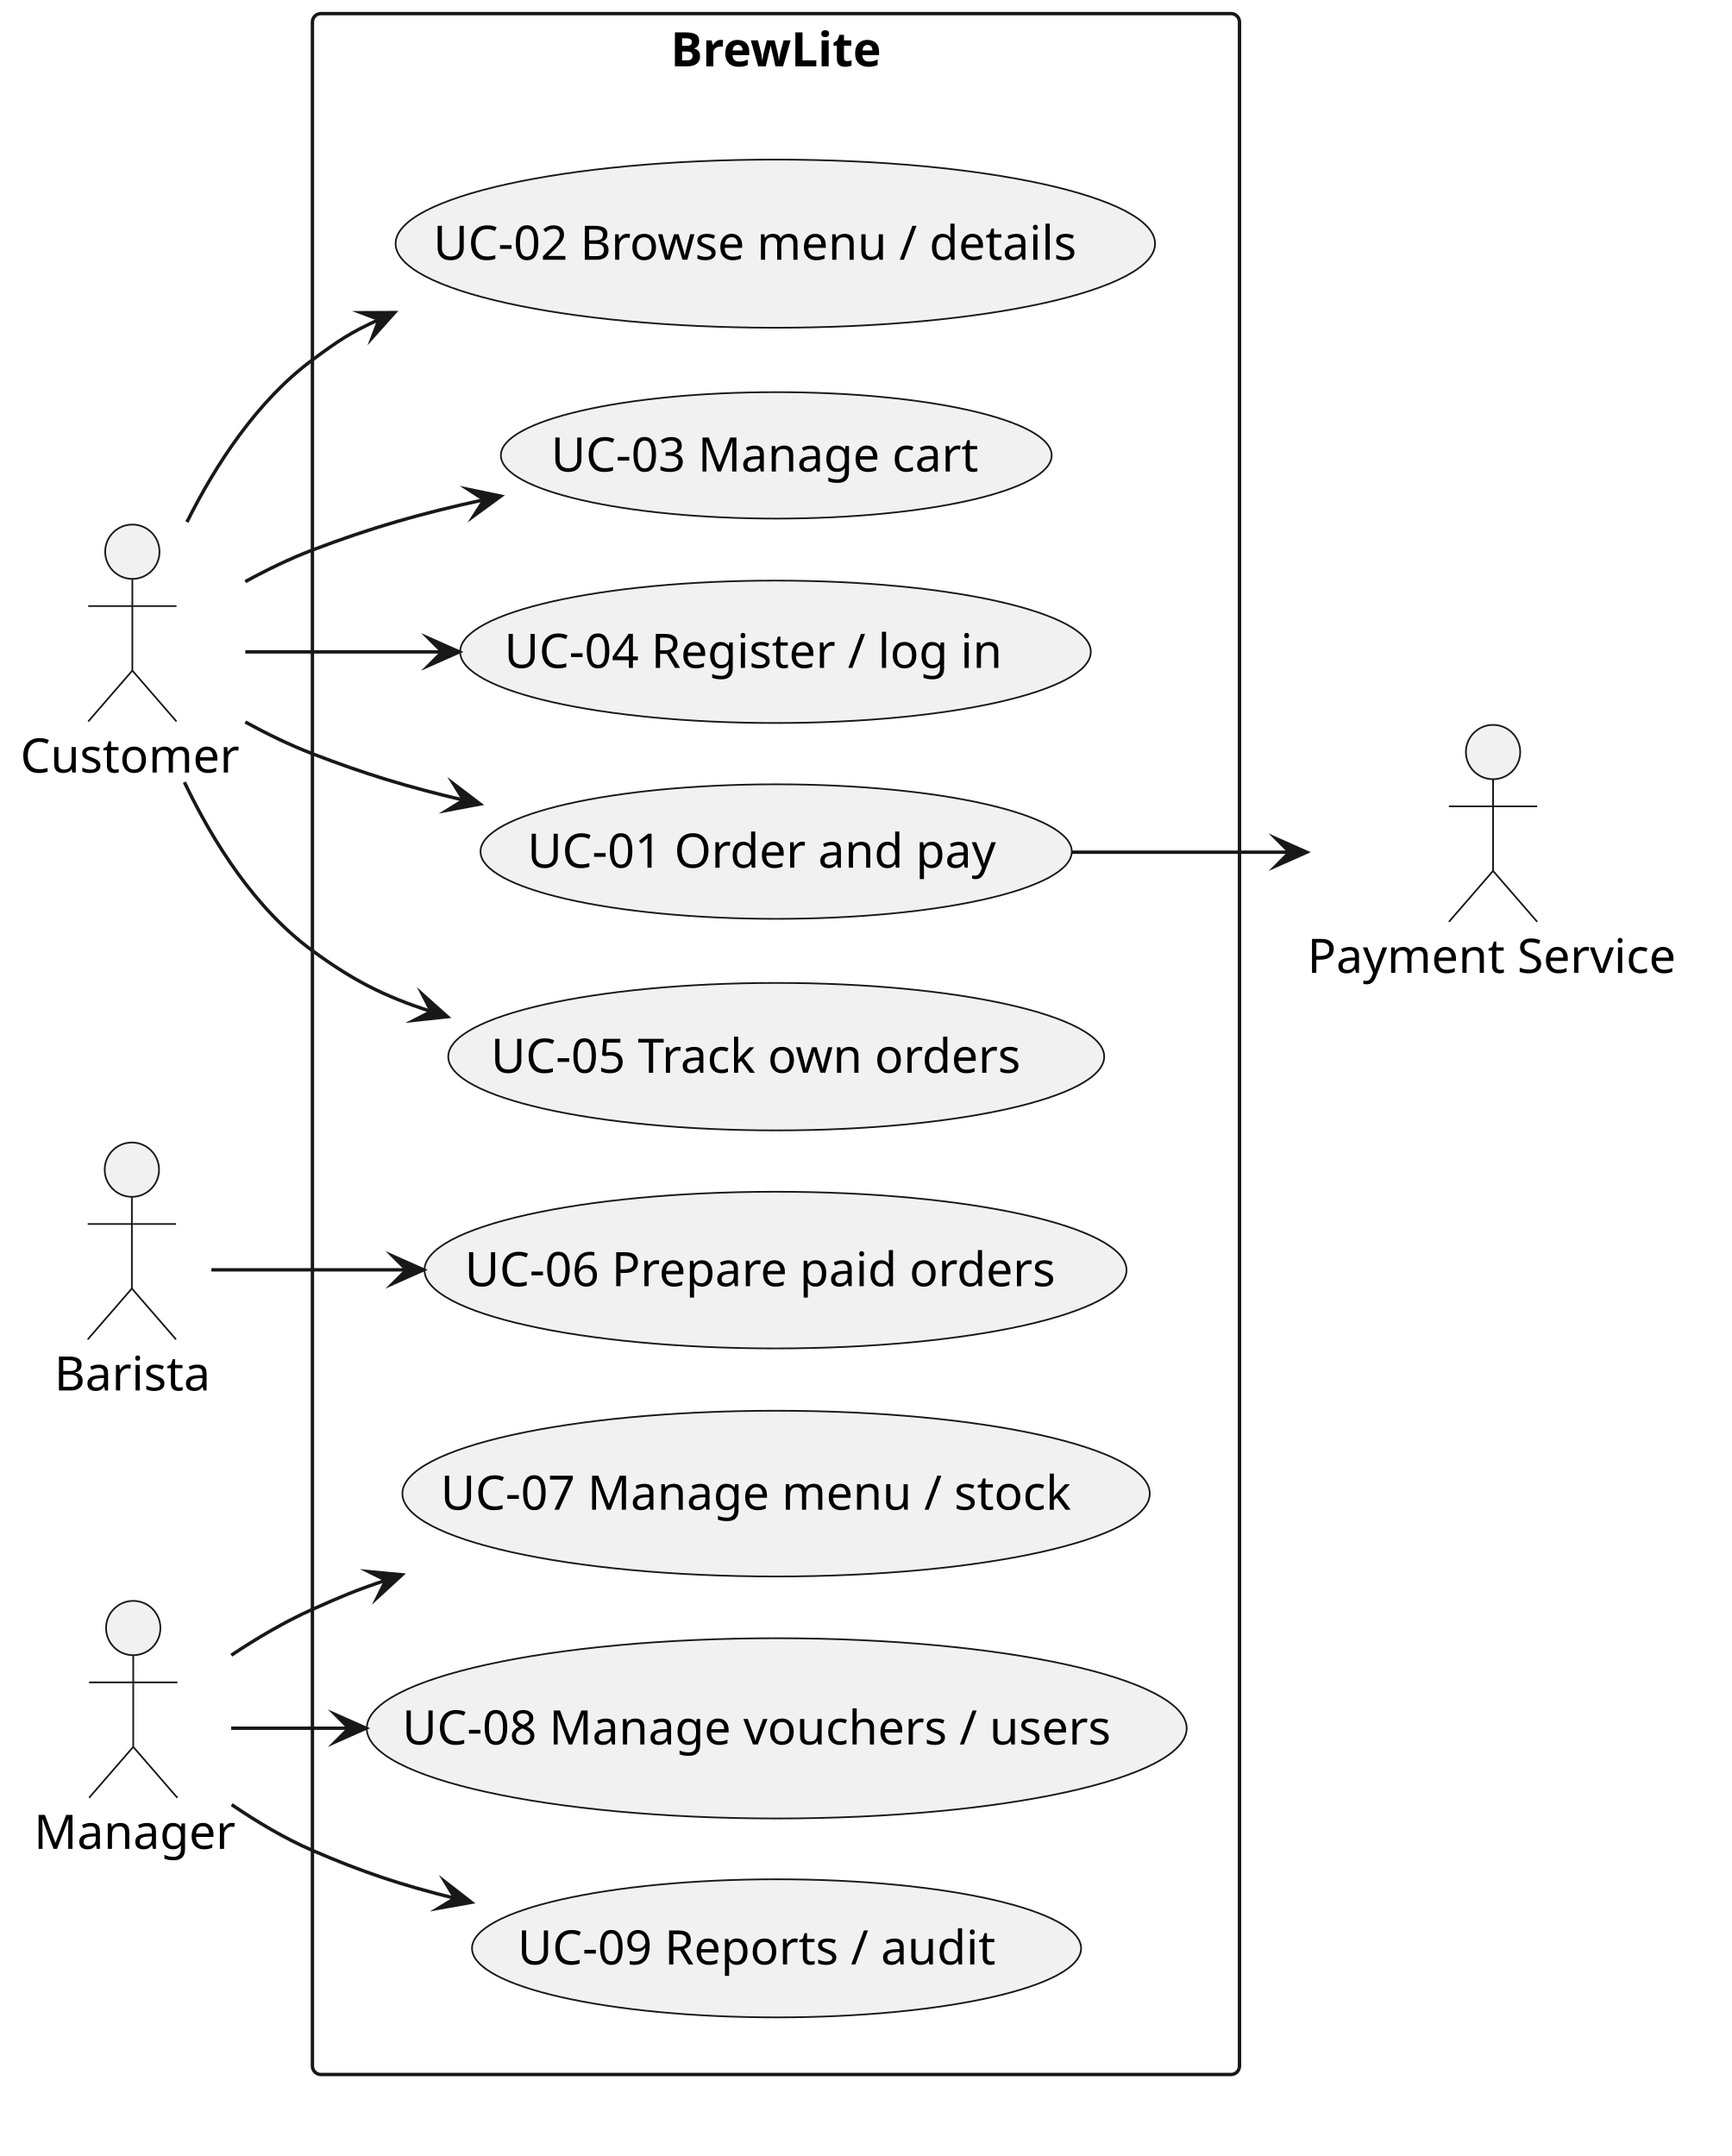
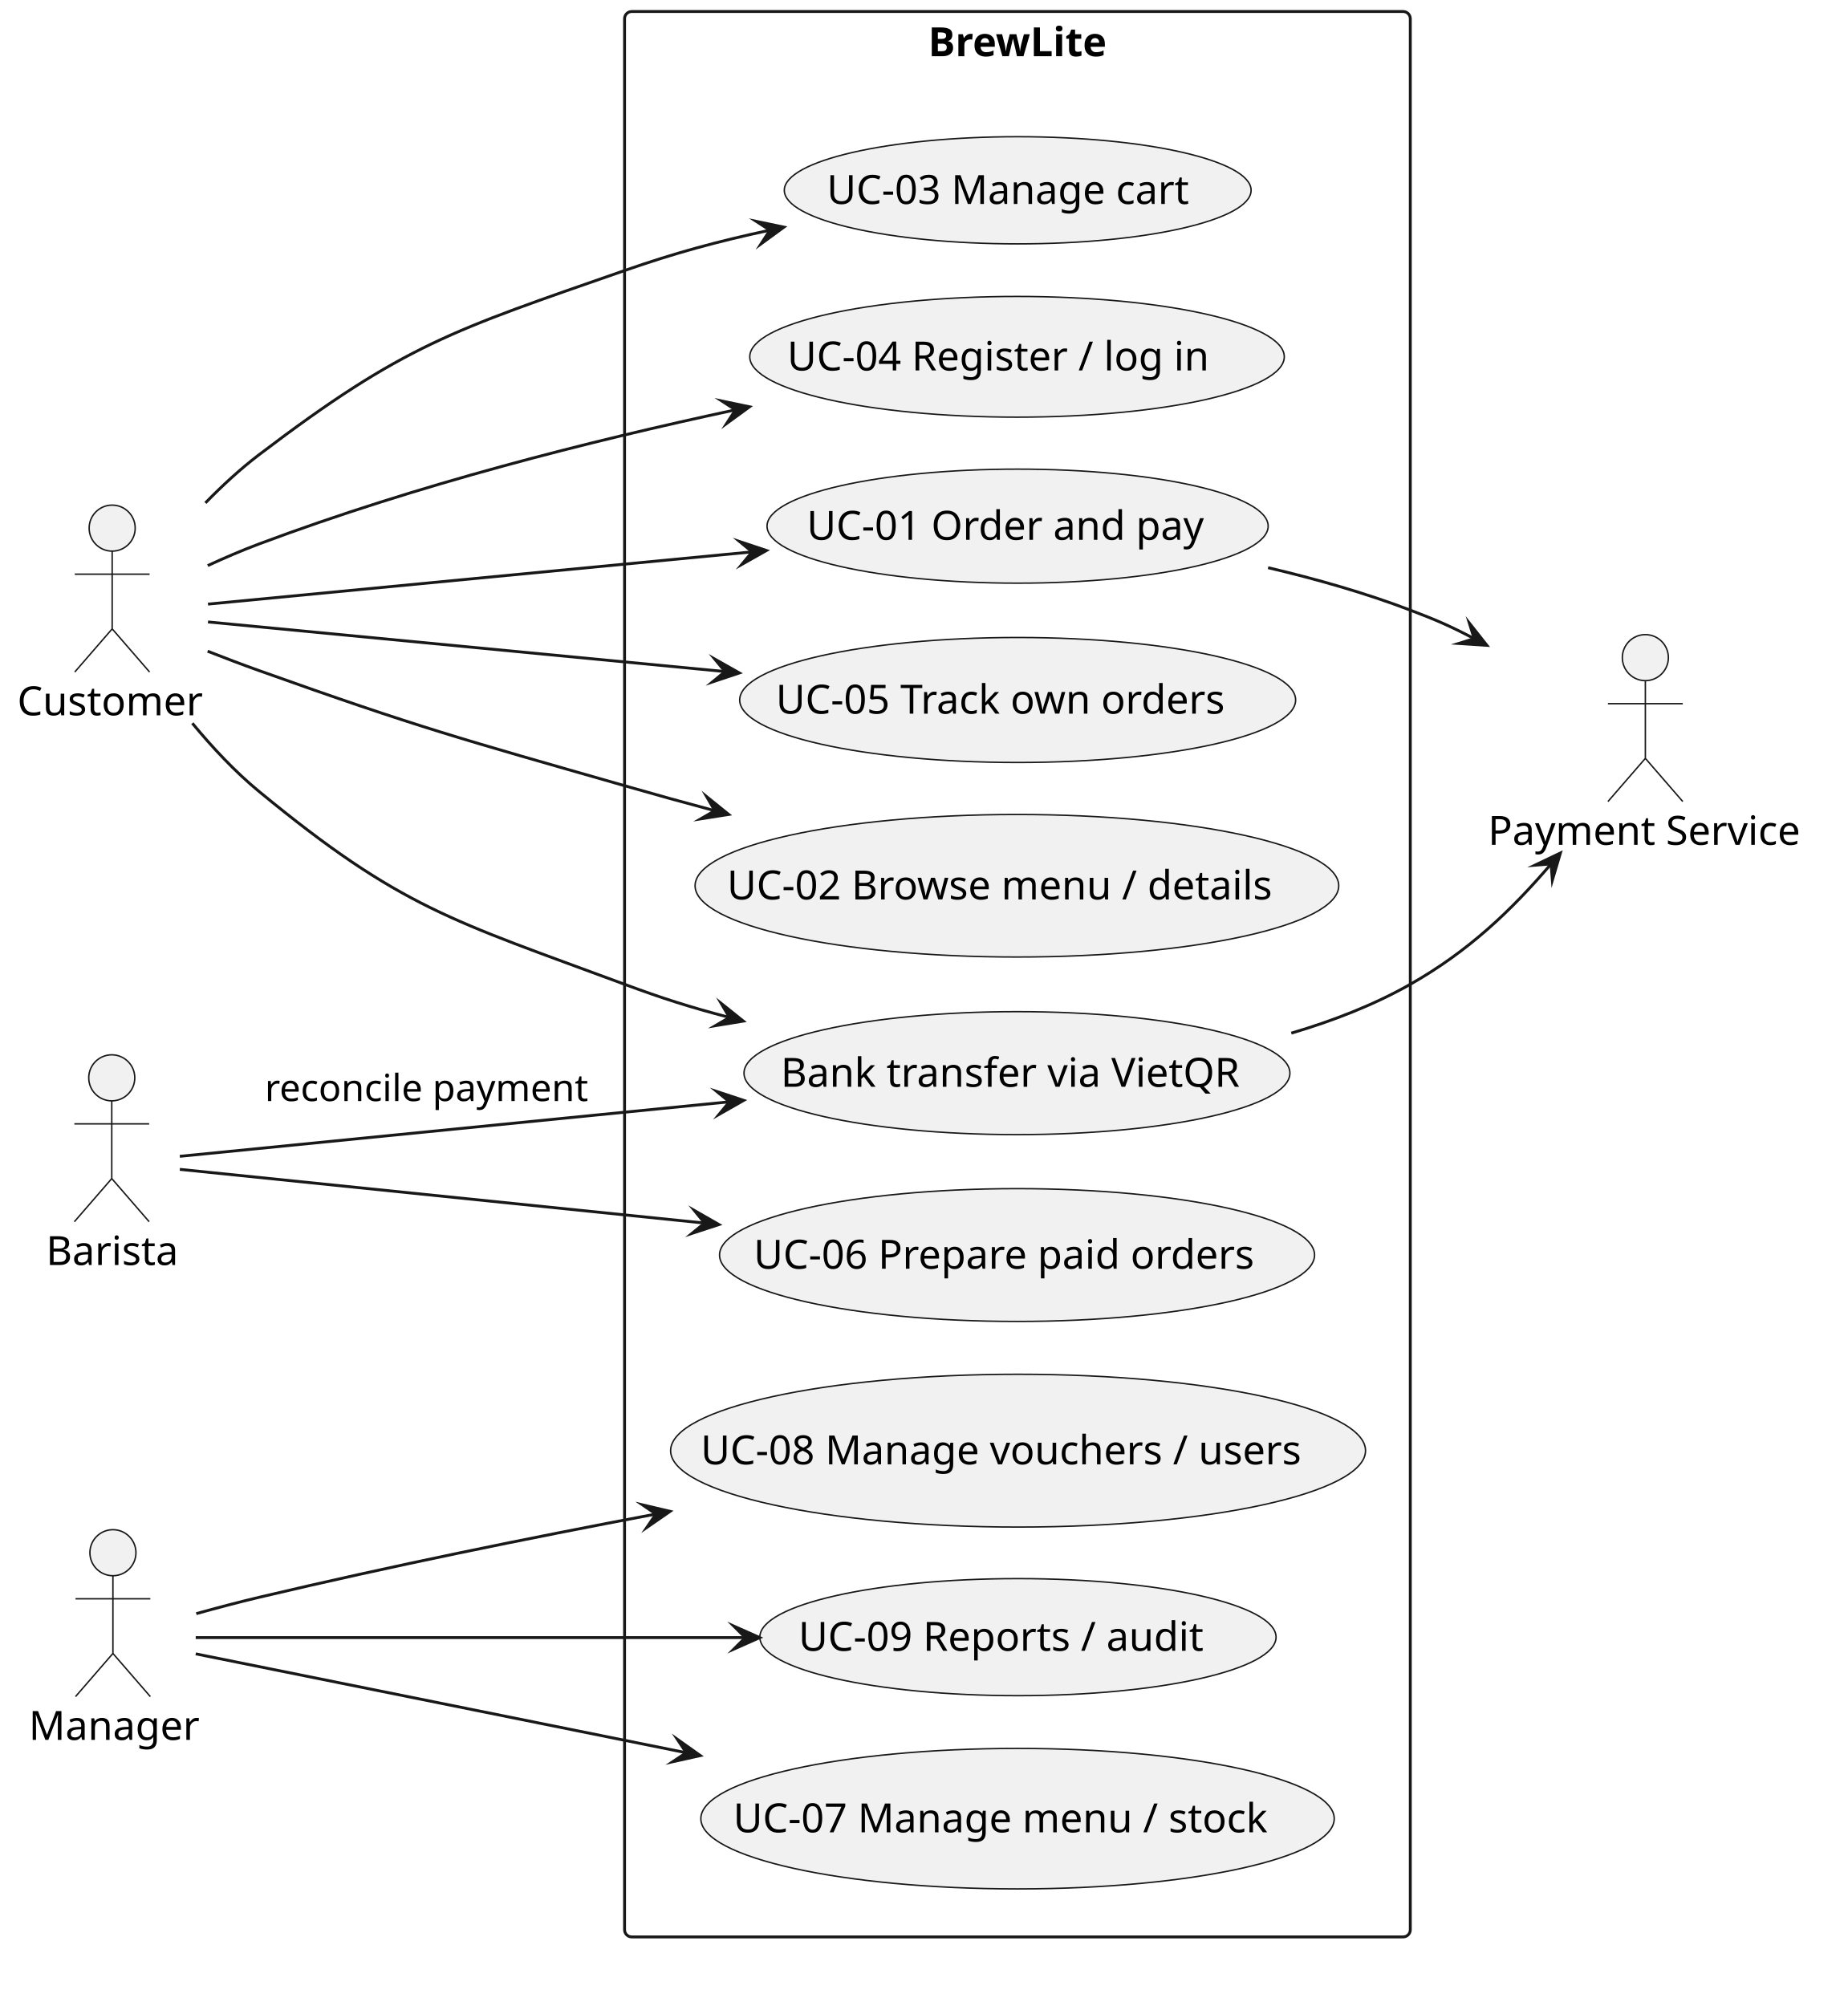
- <svg xmlns="http://www.w3.org/2000/svg" version="1.1" data-diagram-type="DESCRIPTION" style="width:510px;height:635px;background:#FFFFFF;" width="510px" height="635px" viewBox="0 0 510 635" zoomAndPan="magnify" preserveAspectRatio="none" contentStyleType="text/css">
+ <svg xmlns="http://www.w3.org/2000/svg" version="1.1" data-diagram-type="DESCRIPTION" style="width:642px;height:697px;background:#FFFFFF;" width="642px" height="697px" viewBox="0 0 642 697" zoomAndPan="magnify" preserveAspectRatio="none" contentStyleType="text/css">
  <defs />
  <g font-family="sans-serif" lengthAdjust="spacing">
    <g class="cluster" data-qualified-name="BrewLite" id="ent0005" data-source-line="9">
-       <rect x="92" y="4" width="273" height="607" fill="none" style="stroke:#181818;stroke-width:1;" rx="2.5" ry="2.5" />
-       <text x="197.482" y="19.535" fill="#000" font-size="14" textLength="62.036" font-weight="700">BrewLite</text>
+       <rect x="217" y="4" width="273" height="669" fill="none" style="stroke:#181818;stroke-width:1;" rx="2.5" ry="2.5" />
+       <text x="322.482" y="19.535" fill="#000" font-size="14" textLength="62.036" font-weight="700">BrewLite</text>
    </g>
    <g class="entity" data-qualified-name="Customer" id="ent0001" data-source-line="5">
-       <ellipse cx="38.973" cy="162.5" rx="8" ry="8" fill="#F1F1F1" style="stroke:#181818;stroke-width:0.5;" />
-       <path d="M38.973,170.5 L38.973,197.5 M25.973,178.5 L51.973,178.5 M38.973,197.5 L25.973,212.5 M38.973,197.5 L51.973,212.5" style="stroke:#181818;stroke-width:0.5;" fill="none" />
-       <text x="6" y="227.535" fill="#000" font-size="14" textLength="65.946">Customer</text>
+       <ellipse cx="38.973" cy="183.5" rx="8" ry="8" fill="#F1F1F1" style="stroke:#181818;stroke-width:0.5;" />
+       <path d="M38.973,191.5 L38.973,218.5 M25.973,199.5 L51.973,199.5 M38.973,218.5 L25.973,233.5 M38.973,218.5 L51.973,233.5" style="stroke:#181818;stroke-width:0.5;" fill="none" />
+       <text x="6" y="248.535" fill="#000" font-size="14" textLength="65.946">Customer</text>
    </g>
    <g class="entity" data-qualified-name="Barista" id="ent0002" data-source-line="6">
-       <ellipse cx="38.832" cy="344.5" rx="8" ry="8" fill="#F1F1F1" style="stroke:#181818;stroke-width:0.5;" />
-       <path d="M38.832,352.5 L38.832,379.5 M25.832,360.5 L51.832,360.5 M38.832,379.5 L25.832,394.5 M38.832,379.5 L51.832,394.5" style="stroke:#181818;stroke-width:0.5;" fill="none" />
-       <text x="16" y="409.535" fill="#000" font-size="14" textLength="45.664">Barista</text>
+       <ellipse cx="38.832" cy="374.5" rx="8" ry="8" fill="#F1F1F1" style="stroke:#181818;stroke-width:0.5;" />
+       <path d="M38.832,382.5 L38.832,409.5 M25.832,390.5 L51.832,390.5 M38.832,409.5 L25.832,424.5 M38.832,409.5 L51.832,424.5" style="stroke:#181818;stroke-width:0.5;" fill="none" />
+       <text x="16" y="439.535" fill="#000" font-size="14" textLength="45.664">Barista</text>
    </g>
    <g class="entity" data-qualified-name="Manager" id="ent0003" data-source-line="7">
-       <ellipse cx="39.234" cy="479.5" rx="8" ry="8" fill="#F1F1F1" style="stroke:#181818;stroke-width:0.5;" />
-       <path d="M39.234,487.5 L39.234,514.5 M26.234,495.5 L52.234,495.5 M39.234,514.5 L26.234,529.5 M39.234,514.5 L52.234,529.5" style="stroke:#181818;stroke-width:0.5;" fill="none" />
-       <text x="10" y="544.535" fill="#000" font-size="14" textLength="58.468">Manager</text>
+       <ellipse cx="39.234" cy="539.5" rx="8" ry="8" fill="#F1F1F1" style="stroke:#181818;stroke-width:0.5;" />
+       <path d="M39.234,547.5 L39.234,574.5 M26.234,555.5 L52.234,555.5 M39.234,574.5 L26.234,589.5 M39.234,574.5 L52.234,589.5" style="stroke:#181818;stroke-width:0.5;" fill="none" />
+       <text x="10" y="604.535" fill="#000" font-size="14" textLength="58.468">Manager</text>
    </g>
    <g class="entity" data-qualified-name="PSP" id="ent0004" data-source-line="8">
-       <ellipse cx="439.67" cy="221.5" rx="8" ry="8" fill="#F1F1F1" style="stroke:#181818;stroke-width:0.5;" />
-       <path d="M439.67,229.5 L439.67,256.5 M426.67,237.5 L452.67,237.5 M439.67,256.5 L426.67,271.5 M439.67,256.5 L452.67,271.5" style="stroke:#181818;stroke-width:0.5;" fill="none" />
-       <text x="385" y="286.535" fill="#000" font-size="14" textLength="109.341">Payment Service</text>
+       <ellipse cx="571.67" cy="228.5" rx="8" ry="8" fill="#F1F1F1" style="stroke:#181818;stroke-width:0.5;" />
+       <path d="M571.67,236.5 L571.67,263.5 M558.67,244.5 L584.67,244.5 M571.67,263.5 L558.67,278.5 M571.67,263.5 L584.67,278.5" style="stroke:#181818;stroke-width:0.5;" fill="none" />
+       <text x="517" y="293.535" fill="#000" font-size="14" textLength="109.341">Payment Service</text>
    </g>
    <g class="entity" data-qualified-name="BrewLite.browse" id="ent0006" data-source-line="10">
-       <ellipse cx="228.317" cy="71.763" rx="111.817" ry="24.763" fill="#F1F1F1" style="stroke:#181818;stroke-width:0.5;" />
-       <text x="127.61" y="76.507" fill="#000" font-size="14" textLength="201.414">UC-02 Browse menu / details</text>
+       <ellipse cx="353.317" cy="307.763" rx="111.817" ry="24.763" fill="#F1F1F1" style="stroke:#181818;stroke-width:0.5;" />
+       <text x="252.61" y="312.507" fill="#000" font-size="14" textLength="201.414">UC-02 Browse menu / details</text>
    </g>
    <g class="entity" data-qualified-name="BrewLite.cart" id="ent0007" data-source-line="11">
-       <ellipse cx="228.594" cy="134.119" rx="81.094" ry="18.619" fill="#F1F1F1" style="stroke:#181818;stroke-width:0.5;" />
-       <text x="162.265" y="138.863" fill="#000" font-size="14" textLength="132.658">UC-03 Manage cart</text>
+       <ellipse cx="353.594" cy="66.119" rx="81.094" ry="18.619" fill="#F1F1F1" style="stroke:#181818;stroke-width:0.5;" />
+       <text x="287.265" y="70.863" fill="#000" font-size="14" textLength="132.658">UC-03 Manage cart</text>
    </g>
    <g class="entity" data-qualified-name="BrewLite.auth" id="ent0008" data-source-line="12">
-       <ellipse cx="228.359" cy="191.972" rx="92.859" ry="20.972" fill="#F1F1F1" style="stroke:#181818;stroke-width:0.5;" />
-       <text x="148.512" y="196.716" fill="#000" font-size="14" textLength="159.694">UC-04 Register / log in</text>
+       <ellipse cx="353.359" cy="123.972" rx="92.859" ry="20.972" fill="#F1F1F1" style="stroke:#181818;stroke-width:0.5;" />
+       <text x="273.512" y="128.716" fill="#000" font-size="14" textLength="159.694">UC-04 Register / log in</text>
    </g>
    <g class="entity" data-qualified-name="BrewLite.checkout" id="ent0009" data-source-line="13">
-       <ellipse cx="228.558" cy="250.812" rx="87.058" ry="19.812" fill="#F1F1F1" style="stroke:#181818;stroke-width:0.5;" />
-       <text x="155.301" y="255.556" fill="#000" font-size="14" textLength="146.515">UC-01 Order and pay</text>
+       <ellipse cx="353.558" cy="182.812" rx="87.058" ry="19.812" fill="#F1F1F1" style="stroke:#181818;stroke-width:0.5;" />
+       <text x="280.301" y="187.556" fill="#000" font-size="14" textLength="146.515">UC-01 Order and pay</text>
    </g>
-     <g class="entity" data-qualified-name="BrewLite.history" id="ent0010" data-source-line="14">
-       <ellipse cx="228.581" cy="311.216" rx="96.581" ry="21.716" fill="#F1F1F1" style="stroke:#181818;stroke-width:0.5;" />
-       <text x="144.568" y="315.96" fill="#000" font-size="14" textLength="168.027">UC-05 Track own orders</text>
+     <g class="entity" data-qualified-name="BrewLite.bank" id="ent0010" data-source-line="14">
+       <ellipse cx="353.336" cy="372.867" rx="94.836" ry="21.367" fill="#F1F1F1" style="stroke:#181818;stroke-width:0.5;" />
+       <text x="271.271" y="377.611" fill="#000" font-size="14" textLength="164.131">Bank transfer via VietQR</text>
    </g>
-     <g class="entity" data-qualified-name="BrewLite.queue" id="ent0011" data-source-line="15">
-       <ellipse cx="228.368" cy="374.074" rx="103.368" ry="23.074" fill="#F1F1F1" style="stroke:#181818;stroke-width:0.5;" />
-       <text x="136.855" y="378.818" fill="#000" font-size="14" textLength="183.025">UC-06 Prepare paid orders</text>
+     <g class="entity" data-qualified-name="BrewLite.history" id="ent0011" data-source-line="15">
+       <ellipse cx="353.581" cy="243.216" rx="96.581" ry="21.716" fill="#F1F1F1" style="stroke:#181818;stroke-width:0.5;" />
+       <text x="269.568" y="247.96" fill="#000" font-size="14" textLength="168.027">UC-05 Track own orders</text>
    </g>
-     <g class="entity" data-qualified-name="BrewLite.menu" id="ent0012" data-source-line="16">
-       <ellipse cx="228.538" cy="439.908" rx="110.038" ry="24.408" fill="#F1F1F1" style="stroke:#181818;stroke-width:0.5;" />
-       <text x="129.755" y="444.652" fill="#000" font-size="14" textLength="197.565">UC-07 Manage menu / stock</text>
+     <g class="entity" data-qualified-name="BrewLite.queue" id="ent0012" data-source-line="16">
+       <ellipse cx="353.368" cy="436.074" rx="103.368" ry="23.074" fill="#F1F1F1" style="stroke:#181818;stroke-width:0.5;" />
+       <text x="261.855" y="440.818" fill="#000" font-size="14" textLength="183.025">UC-06 Prepare paid orders</text>
    </g>
-     <g class="entity" data-qualified-name="BrewLite.manage" id="ent0013" data-source-line="17">
-       <ellipse cx="228.723" cy="509.045" rx="120.723" ry="26.545" fill="#F1F1F1" style="stroke:#181818;stroke-width:0.5;" />
-       <text x="118.453" y="513.789" fill="#000" font-size="14" textLength="220.541">UC-08 Manage vouchers / users</text>
+     <g class="entity" data-qualified-name="BrewLite.menu" id="ent0013" data-source-line="17">
+       <ellipse cx="353.538" cy="631.908" rx="110.038" ry="24.408" fill="#F1F1F1" style="stroke:#181818;stroke-width:0.5;" />
+       <text x="254.755" y="636.652" fill="#000" font-size="14" textLength="197.565">UC-07 Manage menu / stock</text>
    </g>
-     <g class="entity" data-qualified-name="BrewLite.report" id="ent0014" data-source-line="18">
-       <ellipse cx="228.68" cy="573.836" rx="89.68" ry="20.336" fill="#F1F1F1" style="stroke:#181818;stroke-width:0.5;" />
-       <text x="152.429" y="578.58" fill="#000" font-size="14" textLength="152.503">UC-09 Reports / audit</text>
+     <g class="entity" data-qualified-name="BrewLite.manage" id="ent0014" data-source-line="18">
+       <ellipse cx="353.723" cy="504.045" rx="120.723" ry="26.545" fill="#F1F1F1" style="stroke:#181818;stroke-width:0.5;" />
+       <text x="243.453" y="508.789" fill="#000" font-size="14" textLength="220.541">UC-08 Manage vouchers / users</text>
    </g>
-     <g class="link" data-entity-1="ent0001" data-entity-2="ent0006" id="lnk15" data-link-type="dependency">
-       <polygon points="116.195,92.059,106.347,92.104,111.636,94.111,109.629,99.4,116.195,92.059" fill="#181818" style="stroke:#181818;stroke-width:1;stroke-linejoin:miter;stroke-miterlimit:10;" />
-       <path d="M55.041,153.763 C63.52,136.814 75.723,118.028 92,106 C99.412,100.523 103.05,97.974 111.636,94.111" style="stroke:#181818;stroke-width:1;" fill="none" />
+     <g class="entity" data-qualified-name="BrewLite.report" id="ent0015" data-source-line="19">
+       <ellipse cx="353.68" cy="568.836" rx="89.68" ry="20.336" fill="#F1F1F1" style="stroke:#181818;stroke-width:0.5;" />
+       <text x="277.429" y="573.58" fill="#000" font-size="14" textLength="152.503">UC-09 Reports / audit</text>
    </g>
-     <g class="link" data-entity-1="ent0001" data-entity-2="ent0007" id="lnk16" data-link-type="dependency">
-       <polygon points="147.471,146.123,137.829,144.118,142.584,147.181,139.521,151.937,147.471,146.123" fill="#181818" style="stroke:#181818;stroke-width:1;stroke-linejoin:miter;stroke-miterlimit:10;" />
-       <path d="M72.225,171.303 C78.602,167.818 85.376,164.52 92,162 C109.512,155.338 124.045,151.194 142.584,147.181" style="stroke:#181818;stroke-width:1;" fill="none" />
+     <g class="link" data-entity-1="ent0001" data-entity-2="ent0006" id="lnk16" data-link-type="dependency">
+       <polygon points="253.174,282.982,245.512,276.794,248.344,281.691,243.446,284.522,253.174,282.982" fill="#181818" style="stroke:#181818;stroke-width:1;stroke-linejoin:miter;stroke-miterlimit:10;" />
+       <path d="M72.14,226.27 C78.05,228.592 84.189,230.926 90,233 C145.734,252.892 160.11,256.706 217,273 C228.679,276.345 236.134,278.427 248.344,281.691" style="stroke:#181818;stroke-width:1;" fill="none" />
    </g>
-     <g class="link" data-entity-1="ent0001" data-entity-2="ent0008" id="lnk17" data-link-type="dependency">
-       <polygon points="135.235,192,126.235,188,130.235,192,126.235,196,135.235,192" fill="#181818" style="stroke:#181818;stroke-width:1;stroke-linejoin:miter;stroke-miterlimit:10;" />
-       <path d="M72.232,192 C89.823,192 107.587,192 130.235,192" style="stroke:#181818;stroke-width:1;" fill="none" />
+     <g class="link" data-entity-1="ent0001" data-entity-2="ent0007" id="lnk17" data-link-type="dependency">
+       <polygon points="272.377,78.921,262.737,76.905,267.489,79.973,264.42,84.726,272.377,78.921" fill="#181818" style="stroke:#181818;stroke-width:1;stroke-linejoin:miter;stroke-miterlimit:10;" />
+       <path d="M71.369,174.741 C77.212,168.748 83.527,162.919 90,158 C140.322,119.754 157.313,114.797 217,94 C234.58,87.874 249.046,83.944 267.489,79.973" style="stroke:#181818;stroke-width:1;" fill="none" />
    </g>
-     <g class="link" data-entity-1="ent0001" data-entity-2="ent0009" id="lnk18" data-link-type="dependency">
-       <polygon points="141.386,236.805,133.543,230.848,136.519,235.659,131.708,238.635,141.386,236.805" fill="#181818" style="stroke:#181818;stroke-width:1;stroke-linejoin:miter;stroke-miterlimit:10;" />
-       <path d="M72.239,212.659 C78.615,216.148 85.385,219.457 92,222 C107.606,228 119.858,231.733 136.519,235.659" style="stroke:#181818;stroke-width:1;" fill="none" />
+     <g class="link" data-entity-1="ent0001" data-entity-2="ent0008" id="lnk18" data-link-type="dependency">
+       <polygon points="260.424,141.347,250.784,139.326,255.535,142.397,252.464,147.148,260.424,141.347" fill="#181818" style="stroke:#181818;stroke-width:1;stroke-linejoin:miter;stroke-miterlimit:10;" />
+       <path d="M72.178,196.52 C78.03,193.822 84.139,191.194 90,189 C145.181,168.342 204.457,153.367 255.535,142.397" style="stroke:#181818;stroke-width:1;" fill="none" />
    </g>
-     <g class="link" data-entity-1="ent0001" data-entity-2="ent0010" id="lnk19" data-link-type="dependency">
-       <polygon points="131.751,299.445,124.408,292.883,126.991,297.915,121.959,300.499,131.751,299.445" fill="#181818" style="stroke:#181818;stroke-width:1;stroke-linejoin:miter;stroke-miterlimit:10;" />
-       <path d="M54.301,230.376 C62.723,247.985 75.092,267.646 92,280 C103.789,288.613 112.813,293.356 126.991,297.915" style="stroke:#181818;stroke-width:1;" fill="none" />
+     <g class="link" data-entity-1="ent0001" data-entity-2="ent0009" id="lnk19" data-link-type="dependency">
+       <polygon points="266.303,191.275,256.962,188.153,261.326,191.753,257.727,196.117,266.303,191.275" fill="#181818" style="stroke:#181818;stroke-width:1;stroke-linejoin:miter;stroke-miterlimit:10;" />
+       <path d="M72.266,209.902 C117.646,205.546 196.989,197.929 261.326,191.753" style="stroke:#181818;stroke-width:1;" fill="none" />
    </g>
-     <g class="link" data-entity-1="ent0002" data-entity-2="ent0011" id="lnk20" data-link-type="dependency">
-       <polygon points="124.727,374,115.727,370,119.727,374,115.727,378,124.727,374" fill="#181818" style="stroke:#181818;stroke-width:1;stroke-linejoin:miter;stroke-miterlimit:10;" />
-       <path d="M62.245,374 C78.251,374 96.103,374 119.727,374" style="stroke:#181818;stroke-width:1;" fill="none" />
+     <g class="link" data-entity-1="ent0001" data-entity-2="ent0011" id="lnk20" data-link-type="dependency">
+       <polygon points="256.885,233.821,248.309,228.979,251.908,233.343,247.544,236.943,256.885,233.821" fill="#181818" style="stroke:#181818;stroke-width:1;stroke-linejoin:miter;stroke-miterlimit:10;" />
+       <path d="M72.266,216.098 C115.462,220.244 188.966,227.301 251.908,233.343" style="stroke:#181818;stroke-width:1;" fill="none" />
    </g>
-     <g class="link" data-entity-1="ent0003" data-entity-2="ent0012" id="lnk21" data-link-type="dependency">
-       <polygon points="118.385,463.815,108.579,462.893,113.646,465.409,111.129,470.476,118.385,463.815" fill="#181818" style="stroke:#181818;stroke-width:1;stroke-linejoin:miter;stroke-miterlimit:10;" />
-       <path d="M68.116,487.506 C75.584,482.528 83.849,477.632 92,474 C100.419,470.249 104.584,468.457 113.646,465.409" style="stroke:#181818;stroke-width:1;" fill="none" />
+     <g class="link" data-entity-1="ent0001" data-entity-2="ent0010" id="lnk21" data-link-type="dependency">
+       <polygon points="258.265,354.788,250.571,348.639,253.428,353.522,248.545,356.378,258.265,354.788" fill="#181818" style="stroke:#181818;stroke-width:1;stroke-linejoin:miter;stroke-miterlimit:10;" />
+       <path d="M66.826,251.297 C73.779,259.711 81.673,268.144 90,275 C139.268,315.563 157.166,319.807 217,342 C230.123,346.867 239.418,349.854 253.428,353.522" style="stroke:#181818;stroke-width:1;" fill="none" />
    </g>
-     <g class="link" data-entity-1="ent0003" data-entity-2="ent0013" id="lnk22" data-link-type="dependency">
-       <polygon points="107.768,509,98.768,505,102.768,509,98.768,513,107.768,509" fill="#181818" style="stroke:#181818;stroke-width:1;stroke-linejoin:miter;stroke-miterlimit:10;" />
-       <path d="M68.071,509 C79.308,509 88.076,509 102.768,509" style="stroke:#181818;stroke-width:1;" fill="none" />
+     <g class="link" data-entity-1="ent0010" data-entity-2="ent0004" id="lnk22" data-link-type="dependency">
+       <polygon points="542.162,296.38,533.275,300.625,538.915,300.182,539.358,305.821,542.162,296.38" fill="#181818" style="stroke:#181818;stroke-width:1;stroke-linejoin:miter;stroke-miterlimit:10;" />
+       <path d="M448.653,358.975 C463.034,354.73 477.299,349.201 490,342 C510.031,330.643 524.938,316.545 538.915,300.182" style="stroke:#181818;stroke-width:1;" fill="none" />
    </g>
-     <g class="link" data-entity-1="ent0003" data-entity-2="ent0014" id="lnk23" data-link-type="dependency">
-       <polygon points="138.817,560.293,131.038,554.252,133.963,559.094,129.121,562.019,138.817,560.293" fill="#181818" style="stroke:#181818;stroke-width:1;stroke-linejoin:miter;stroke-miterlimit:10;" />
-       <path d="M68.233,531.519 C75.634,536.569 83.837,541.47 92,545 C106.684,551.35 118.028,555.16 133.963,559.094" style="stroke:#181818;stroke-width:1;" fill="none" />
+     <g class="link" data-entity-1="ent0002" data-entity-2="ent0010" id="lnk23" data-link-type="dependency">
+       <polygon points="258.389,382.336,249.038,379.244,253.413,382.829,249.828,387.205,258.389,382.336" fill="#181818" style="stroke:#181818;stroke-width:1;stroke-linejoin:miter;stroke-miterlimit:10;" />
+       <path d="M62.474,401.771 C102.919,397.758 185.134,389.603 253.413,382.829" style="stroke:#181818;stroke-width:1;" fill="none" />
+       <text x="92" y="382.568" fill="#000" font-size="13" textLength="115.267">reconcile payment</text>
    </g>
-     <g class="link" data-entity-1="ent0009" data-entity-2="ent0004" id="lnk24" data-link-type="dependency">
-       <polygon points="384.779,251,375.779,247,379.779,251,375.779,255,384.779,251" fill="#181818" style="stroke:#181818;stroke-width:1;stroke-linejoin:miter;stroke-miterlimit:10;" />
-       <path d="M315.715,251 C339.103,251 358.753,251 379.779,251" style="stroke:#181818;stroke-width:1;" fill="none" />
+     <g class="link" data-entity-1="ent0002" data-entity-2="ent0012" id="lnk24" data-link-type="dependency">
+       <polygon points="249.79,425.483,241.245,420.587,244.816,424.973,240.43,428.545,249.79,425.483" fill="#181818" style="stroke:#181818;stroke-width:1;stroke-linejoin:miter;stroke-miterlimit:10;" />
+       <path d="M62.474,406.301 C101.24,410.271 177.976,418.129 244.816,424.973" style="stroke:#181818;stroke-width:1;" fill="none" />
+     </g>
+     <g class="link" data-entity-1="ent0003" data-entity-2="ent0013" id="lnk25" data-link-type="dependency">
+       <polygon points="243.328,609.991,235.296,604.291,238.426,609.003,233.715,612.133,243.328,609.991" fill="#181818" style="stroke:#181818;stroke-width:1;stroke-linejoin:miter;stroke-miterlimit:10;" />
+       <path d="M68.007,574.646 C107.258,582.559 175.933,596.404 238.426,609.003" style="stroke:#181818;stroke-width:1;" fill="none" />
+     </g>
+     <g class="link" data-entity-1="ent0003" data-entity-2="ent0014" id="lnk26" data-link-type="dependency">
+       <polygon points="232.821,525.134,223.235,522.874,227.908,526.062,224.72,530.735,232.821,525.134" fill="#181818" style="stroke:#181818;stroke-width:1;stroke-linejoin:miter;stroke-miterlimit:10;" />
+       <path d="M68.19,560.676 C75.28,558.701 82.895,556.682 90,555 C136.419,544.011 182.95,534.556 227.908,526.062" style="stroke:#181818;stroke-width:1;" fill="none" />
+     </g>
+     <g class="link" data-entity-1="ent0003" data-entity-2="ent0015" id="lnk27" data-link-type="dependency">
+       <polygon points="263.951,569,254.951,565,258.951,569,254.951,573,263.951,569" fill="#181818" style="stroke:#181818;stroke-width:1;stroke-linejoin:miter;stroke-miterlimit:10;" />
+       <path d="M68.007,569 C111.677,569 192.838,569 258.951,569" style="stroke:#181818;stroke-width:1;" fill="none" />
+     </g>
+     <g class="link" data-entity-1="ent0009" data-entity-2="ent0004" id="lnk28" data-link-type="dependency">
+       <polygon points="516.617,224.226,510.511,216.498,512.191,221.9,506.789,223.58,516.617,224.226" fill="#181818" style="stroke:#181818;stroke-width:1;stroke-linejoin:miter;stroke-miterlimit:10;" />
+       <path d="M440.595,197.246 C457.257,201.167 474.382,206.032 490,212 C498.871,215.39 503.503,217.335 512.191,221.9" style="stroke:#181818;stroke-width:1;" fill="none" />
    </g>
  </g>
</svg>
